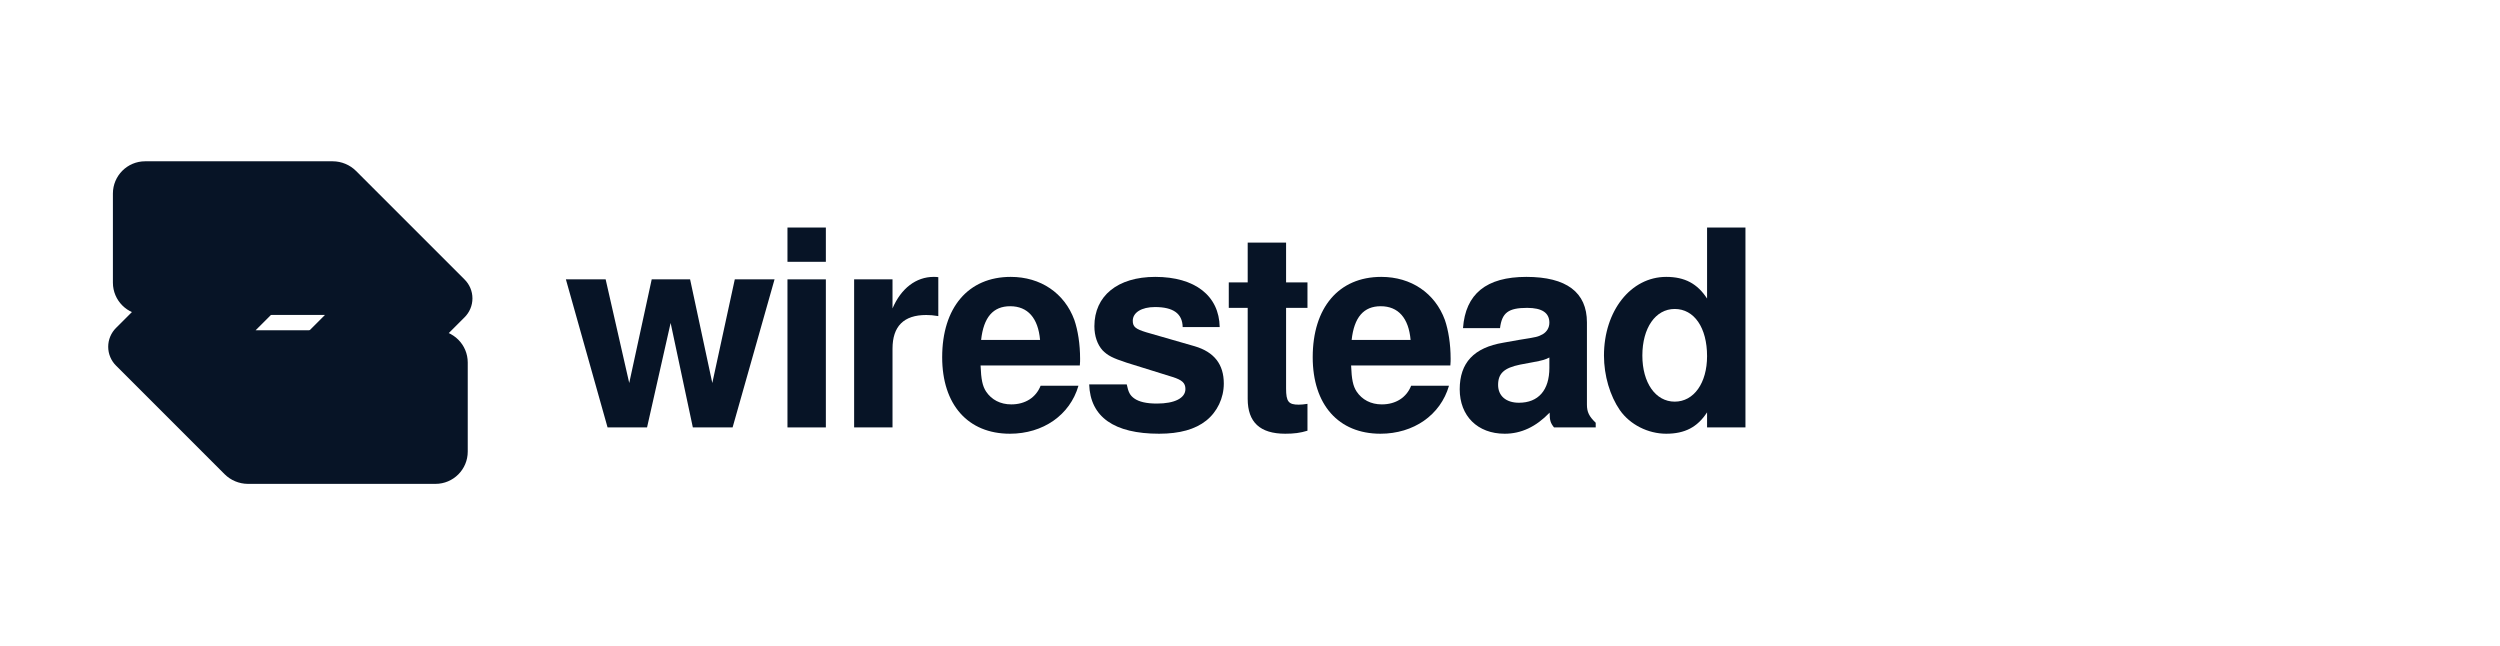
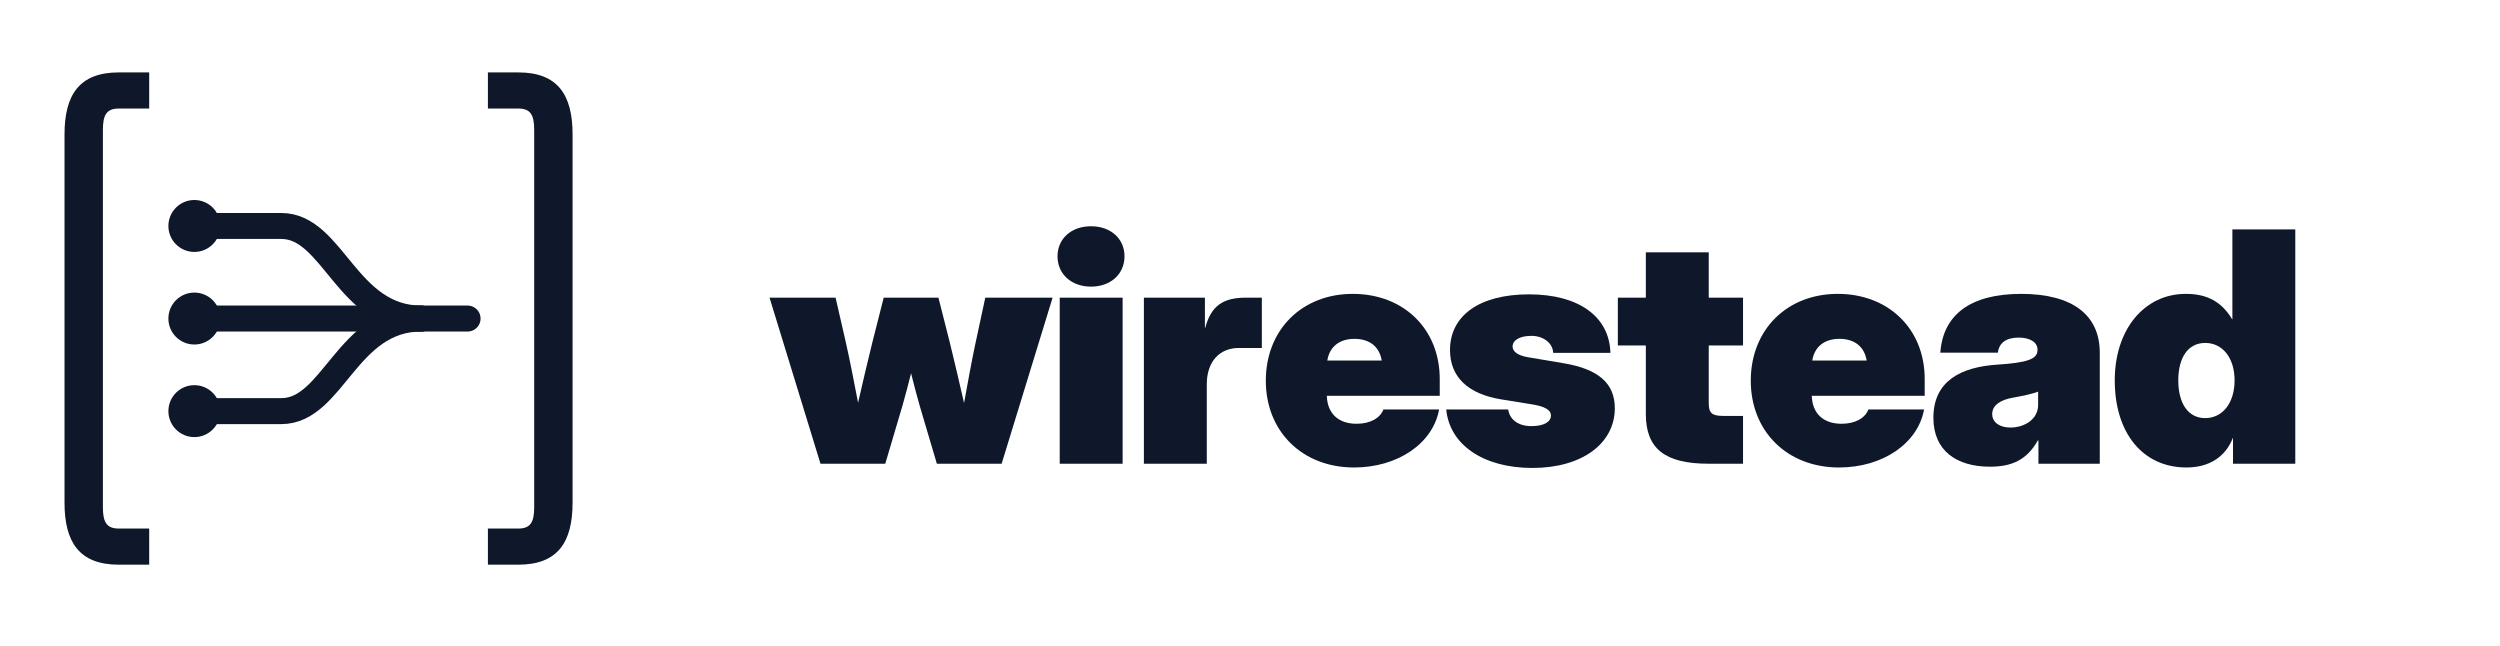
- <svg xmlns="http://www.w3.org/2000/svg" viewBox="0 0 620 160" role="img" aria-labelledby="title desc" version="1.1" id="svg12">
-   <defs id="defs16" />
-   <g transform="translate(24,32)" fill="#071426" id="g8">
-     <path d="m 12,8 h 46.5 c 2.2,0 4.3,0.9 5.8,2.4 l 26.9,26.9 a 6.6,6.6 0 0 1 0,9.4 L 64.3,73.6 a 8.1,8.1 0 0 1 -11.5,0 l -6.1,-6.1 a 8.1,8.1 0 0 1 0,-11.5 l 9.9,-9.9 H 12 a 8,8 0 0 1 -8,-8 V 16 a 8,8 0 0 1 8,-8 z" id="path4" />
-     <path d="M 84,88 H 37.5 c -2.2,0 -4.3,-0.9 -5.8,-2.4 L 4.8,58.7 a 6.6,6.6 0 0 1 0,-9.4 L 31.7,22.4 a 8.1,8.1 0 0 1 11.5,0 l 6.1,6.1 a 8.1,8.1 0 0 1 0,11.5 l -9.9,9.9 H 84 a 8,8 0 0 1 8,8 V 80 a 8,8 0 0 1 -8,8 z" id="path6" />
+ <svg xmlns="http://www.w3.org/2000/svg" width="620" height="160" viewBox="0 0 620 160" role="img" aria-labelledby="title desc">
+   <g transform="translate(0 0) scale(0.25)">
+     <g transform="translate(-20 -20) scale(1.12)">
+       <g class="wirestead-mark">
+         <path fill="#0F172A" d="M150 82H123C88 82 75 102 75 137V463C75 498 88 518 123 518H150V486H123C112 486 109 480 109 467V133C109 120 112 114 123 114H150Z" />
+         <path fill="#0F172A" d="M150 82H123C88 82 75 102 75 137V463C75 498 88 518 123 518H150V486H123C112 486 109 480 109 467V133C109 120 112 114 123 114H150Z" transform="translate(600 0) scale(-1 1)" />
+         <path d="M190 218H267C313 218 325 300 391 300" stroke="#0F172A" stroke-width="23" stroke-linecap="round" stroke-linejoin="round" fill="none" />
+         <path d="M190 382H267C313 382 325 300 391 300" stroke="#0F172A" stroke-width="23" stroke-linecap="round" stroke-linejoin="round" fill="none" />
+         <path d="M190 300H432" stroke="#0F172A" stroke-width="23" stroke-linecap="round" fill="none" />
+         <circle cx="190" cy="218" r="23" fill="#0F172A" />
+         <circle cx="190" cy="300" r="23" fill="#0F172A" />
+         <circle cx="190" cy="382" r="23" fill="#0F172A" />
+       </g>
+     </g>
  </g>
-   <g aria-label="wirestead" id="text10" style="font-weight:700;font-size:68px;font-family:'Nimbus Sans', Arial, sans-serif;letter-spacing:-2.1;fill:#071426">
-     <path d="m 181.684,106 10.404,-36.72 h -9.86 l -5.576,25.704 -5.508,-25.704 h -9.52 L 156.048,94.984 150.2,69.28 h -9.86 L 150.676,106 h 9.792 l 5.848,-25.908 5.508,25.908 z" id="path18" />
-     <path d="m 204.812,69.28 h -9.52 V 106 h 9.52 z m 0,-12.852 h -9.52 v 8.5 h 9.52 z" id="path20" />
-     <path d="M 211.824,69.28 V 106 h 9.52 V 86.484 c 0,-5.576 2.788,-8.364 8.364,-8.364 1.02,0 1.7,0.068 2.992,0.272 v -9.656 c -0.544,-0.068 -0.748,-0.068 -1.156,-0.068 -4.352,0 -8.092,2.856 -10.2,7.82 V 69.28 Z" id="path22" />
-     <path d="m 267.796,90.632 c 0.068,-0.816 0.068,-1.156 0.068,-1.632 0,-3.672 -0.544,-7.072 -1.428,-9.656 -2.448,-6.664 -8.364,-10.676 -15.776,-10.676 -10.54,0 -17,7.616 -17,19.924 0,11.764 6.392,18.972 16.796,18.972 8.228,0 14.892,-4.624 17,-11.9 h -9.384 c -1.156,2.924 -3.808,4.624 -7.276,4.624 -2.72,0 -4.896,-1.156 -6.256,-3.196 -0.884,-1.36 -1.224,-2.992 -1.36,-6.46 z m -24.48,-6.324 c 0.612,-5.644 2.992,-8.364 7.208,-8.364 4.352,0 6.936,2.924 7.412,8.364 z" id="path24" />
-     <path d="m 302.484,81.112 c -0.136,-7.752 -6.12,-12.444 -15.98,-12.444 -9.316,0 -15.096,4.692 -15.096,12.24 0,2.448 0.748,4.556 2.04,5.984 1.292,1.292 2.448,1.904 5.984,3.06 l 11.356,3.536 c 2.38,0.748 3.196,1.496 3.196,2.992 0,2.244 -2.652,3.604 -7.072,3.604 -2.516,0 -4.42,-0.408 -5.644,-1.292 -1.02,-0.748 -1.428,-1.496 -1.836,-3.468 h -9.316 c 0.272,8.092 6.188,12.24 17.34,12.24 5.1,0 8.976,-1.088 11.696,-3.264 2.72,-2.176 4.352,-5.576 4.352,-9.18 0,-4.76 -2.38,-7.82 -7.208,-9.248 l -12.036,-3.468 c -2.652,-0.816 -3.332,-1.36 -3.332,-2.856 0,-2.04 2.176,-3.4 5.508,-3.4 4.556,0 6.8,1.632 6.868,4.964 z" id="path26" />
-     <path d="m 324.252,70.028 h -5.304 v -9.86 h -9.52 v 9.86 h -4.692 v 6.324 h 4.692 v 22.576 c 0,5.78 3.06,8.636 9.316,8.636 2.176,0 3.74,-0.204 5.508,-0.748 v -6.664 c -0.952,0.136 -1.428,0.204 -2.176,0.204 -2.516,0 -3.128,-0.748 -3.128,-4.012 V 76.352 h 5.304 z" id="path28" />
-     <path d="m 359.688,90.632 c 0.068,-0.816 0.068,-1.156 0.068,-1.632 0,-3.672 -0.544,-7.072 -1.428,-9.656 -2.448,-6.664 -8.364,-10.676 -15.776,-10.676 -10.54,0 -17,7.616 -17,19.924 0,11.764 6.392,18.972 16.796,18.972 8.228,0 14.892,-4.624 17,-11.9 h -9.384 c -1.156,2.924 -3.808,4.624 -7.276,4.624 -2.72,0 -4.896,-1.156 -6.256,-3.196 -0.884,-1.36 -1.224,-2.992 -1.36,-6.46 z m -24.48,-6.324 c 0.612,-5.644 2.992,-8.364 7.208,-8.364 4.352,0 6.936,2.924 7.412,8.364 z" id="path30" />
-     <path d="m 395.736,104.844 c -1.632,-1.564 -2.176,-2.652 -2.176,-4.488 v -20.4 c 0,-7.48 -5.1,-11.288 -15.028,-11.288 -9.928,0 -15.096,4.216 -15.708,12.716 h 9.18 c 0.476,-3.808 2.04,-5.032 6.732,-5.032 3.672,0 5.508,1.224 5.508,3.672 0,1.224 -0.612,2.244 -1.632,2.856 -1.292,0.68 -1.292,0.68 -5.984,1.428 l -3.808,0.68 c -7.276,1.224 -10.812,4.964 -10.812,11.56 0,6.596 4.42,11.016 11.152,11.016 4.08,0 7.752,-1.7 11.152,-5.236 0,1.904 0.204,2.584 1.088,3.672 h 10.336 z m -11.492,-13.6 c 0,5.508 -2.72,8.636 -7.548,8.636 -3.196,0 -5.168,-1.7 -5.168,-4.42 0,-2.856 1.496,-4.216 5.44,-5.032 l 3.264,-0.612 c 2.516,-0.476 2.924,-0.612 4.012,-1.156 z" id="path32" />
-     <path d="m 423.352,106 h 9.52 V 56.428 h -9.52 V 74.04 c -2.38,-3.672 -5.508,-5.372 -10.132,-5.372 -8.772,0 -15.436,8.432 -15.436,19.516 0,4.964 1.496,9.996 3.944,13.532 2.516,3.604 7.004,5.848 11.492,5.848 4.624,0 7.752,-1.632 10.132,-5.304 z m -8.024,-29.376 c 4.828,0 8.024,4.624 8.024,11.696 0,6.664 -3.264,11.288 -8.024,11.288 -4.76,0 -8.024,-4.692 -8.024,-11.424 0,-6.868 3.264,-11.56 8.024,-11.56 z" id="path34" />
+   <g fill="#0F172A" transform="translate(191 115) scale(0.039 -0.039)">
+     <path d="M320 0H732L841 368C860 434 878 504 896 575C914 504 932 434 951 368L1060 0H1472L1796 1056H1368L1306 768C1280 647 1257 516 1233 386C1203 516 1173 647 1143 768L1070 1056H722L649 768C619 648 589 517 559 388C534 517 509 648 482 768L416 1056H-4Z" transform="translate(0.000 0)" />
+     <path d="M86 0H486V1056H86ZM285 1126C410 1126 498 1206 498 1319C498 1431 410 1510 285 1510C160 1510 72 1431 72 1319C72 1206 160 1126 285 1126Z" transform="translate(1755.277 0)" />
+     <path d="M86 0H486V506C486 647 565 736 690 736H836V1056H736C591 1056 514 1006 476 864H474V1056H86Z" transform="translate(2290.554 0)" />
+     <path d="M607 -24C885 -24 1109 129 1148 345H794C772 288 708 254 623 254C507 254 437 320 434 432H1152V539C1152 856 923 1080 599 1080C275 1080 46 851 46 528C46 205 278 -24 607 -24ZM437 656C451 743 513 794 610 794C707 794 769 743 783 656Z" transform="translate(3105.832 0)" />
+     <path d="M584 -27C900 -27 1108 129 1108 353C1108 511 1004 602 782 639L556 677C493 688 458 712 458 745C458 784 501 813 578 813C655 813 714 766 716 705H1080C1074 934 881 1077 562 1077C246 1077 60 941 60 723C60 552 174 443 386 409L584 377C664 364 702 341 702 307C702 266 657 239 578 239C492 239 439 282 430 345H36C57 122 270 -27 584 -27Z" transform="translate(4263.109 0)" />
+     <path d="M816 1056H598V1344H198V1056H20V752H198V316C198 96 319 0 596 0H816V304H690C617 304 598 323 598 386V752H816Z" transform="translate(5370.386 0)" />
+     <path d="M607 -24C885 -24 1109 129 1148 345H794C772 288 708 254 623 254C507 254 437 320 434 432H1152V539C1152 856 923 1080 599 1080C275 1080 46 851 46 528C46 205 278 -24 607 -24ZM437 656C451 743 513 794 610 794C707 794 769 743 783 656Z" transform="translate(6189.663 0)" />
+     <path d="M410 -19C545 -19 644 22 714 148H718V0H1108V706C1108 946 934 1080 608 1080C284 1080 111 946 94 706H460C467 768 513 802 592 802C665 802 712 772 712 726V722C712 664 642 642 456 630C228 615 50 528 50 292C50 82 198 -19 410 -19ZM540 230C472 230 424 262 424 316C424 370 474 406 556 420C630 433 676 444 716 458V374C716 280 626 230 540 230Z" transform="translate(7346.941 0)" />
+     <path d="M502 -24C642 -24 749 40 797 164H798V0H1194V1490H794V918H793C726 1029 635 1080 498 1080C233 1080 46 853 46 530C46 194 225 -24 502 -24ZM621 290C512 290 450 384 450 530C450 675 512 768 621 768C730 768 808 675 808 530C808 384 730 290 621 290Z" transform="translate(8504.218 0)" />
  </g>
</svg>
